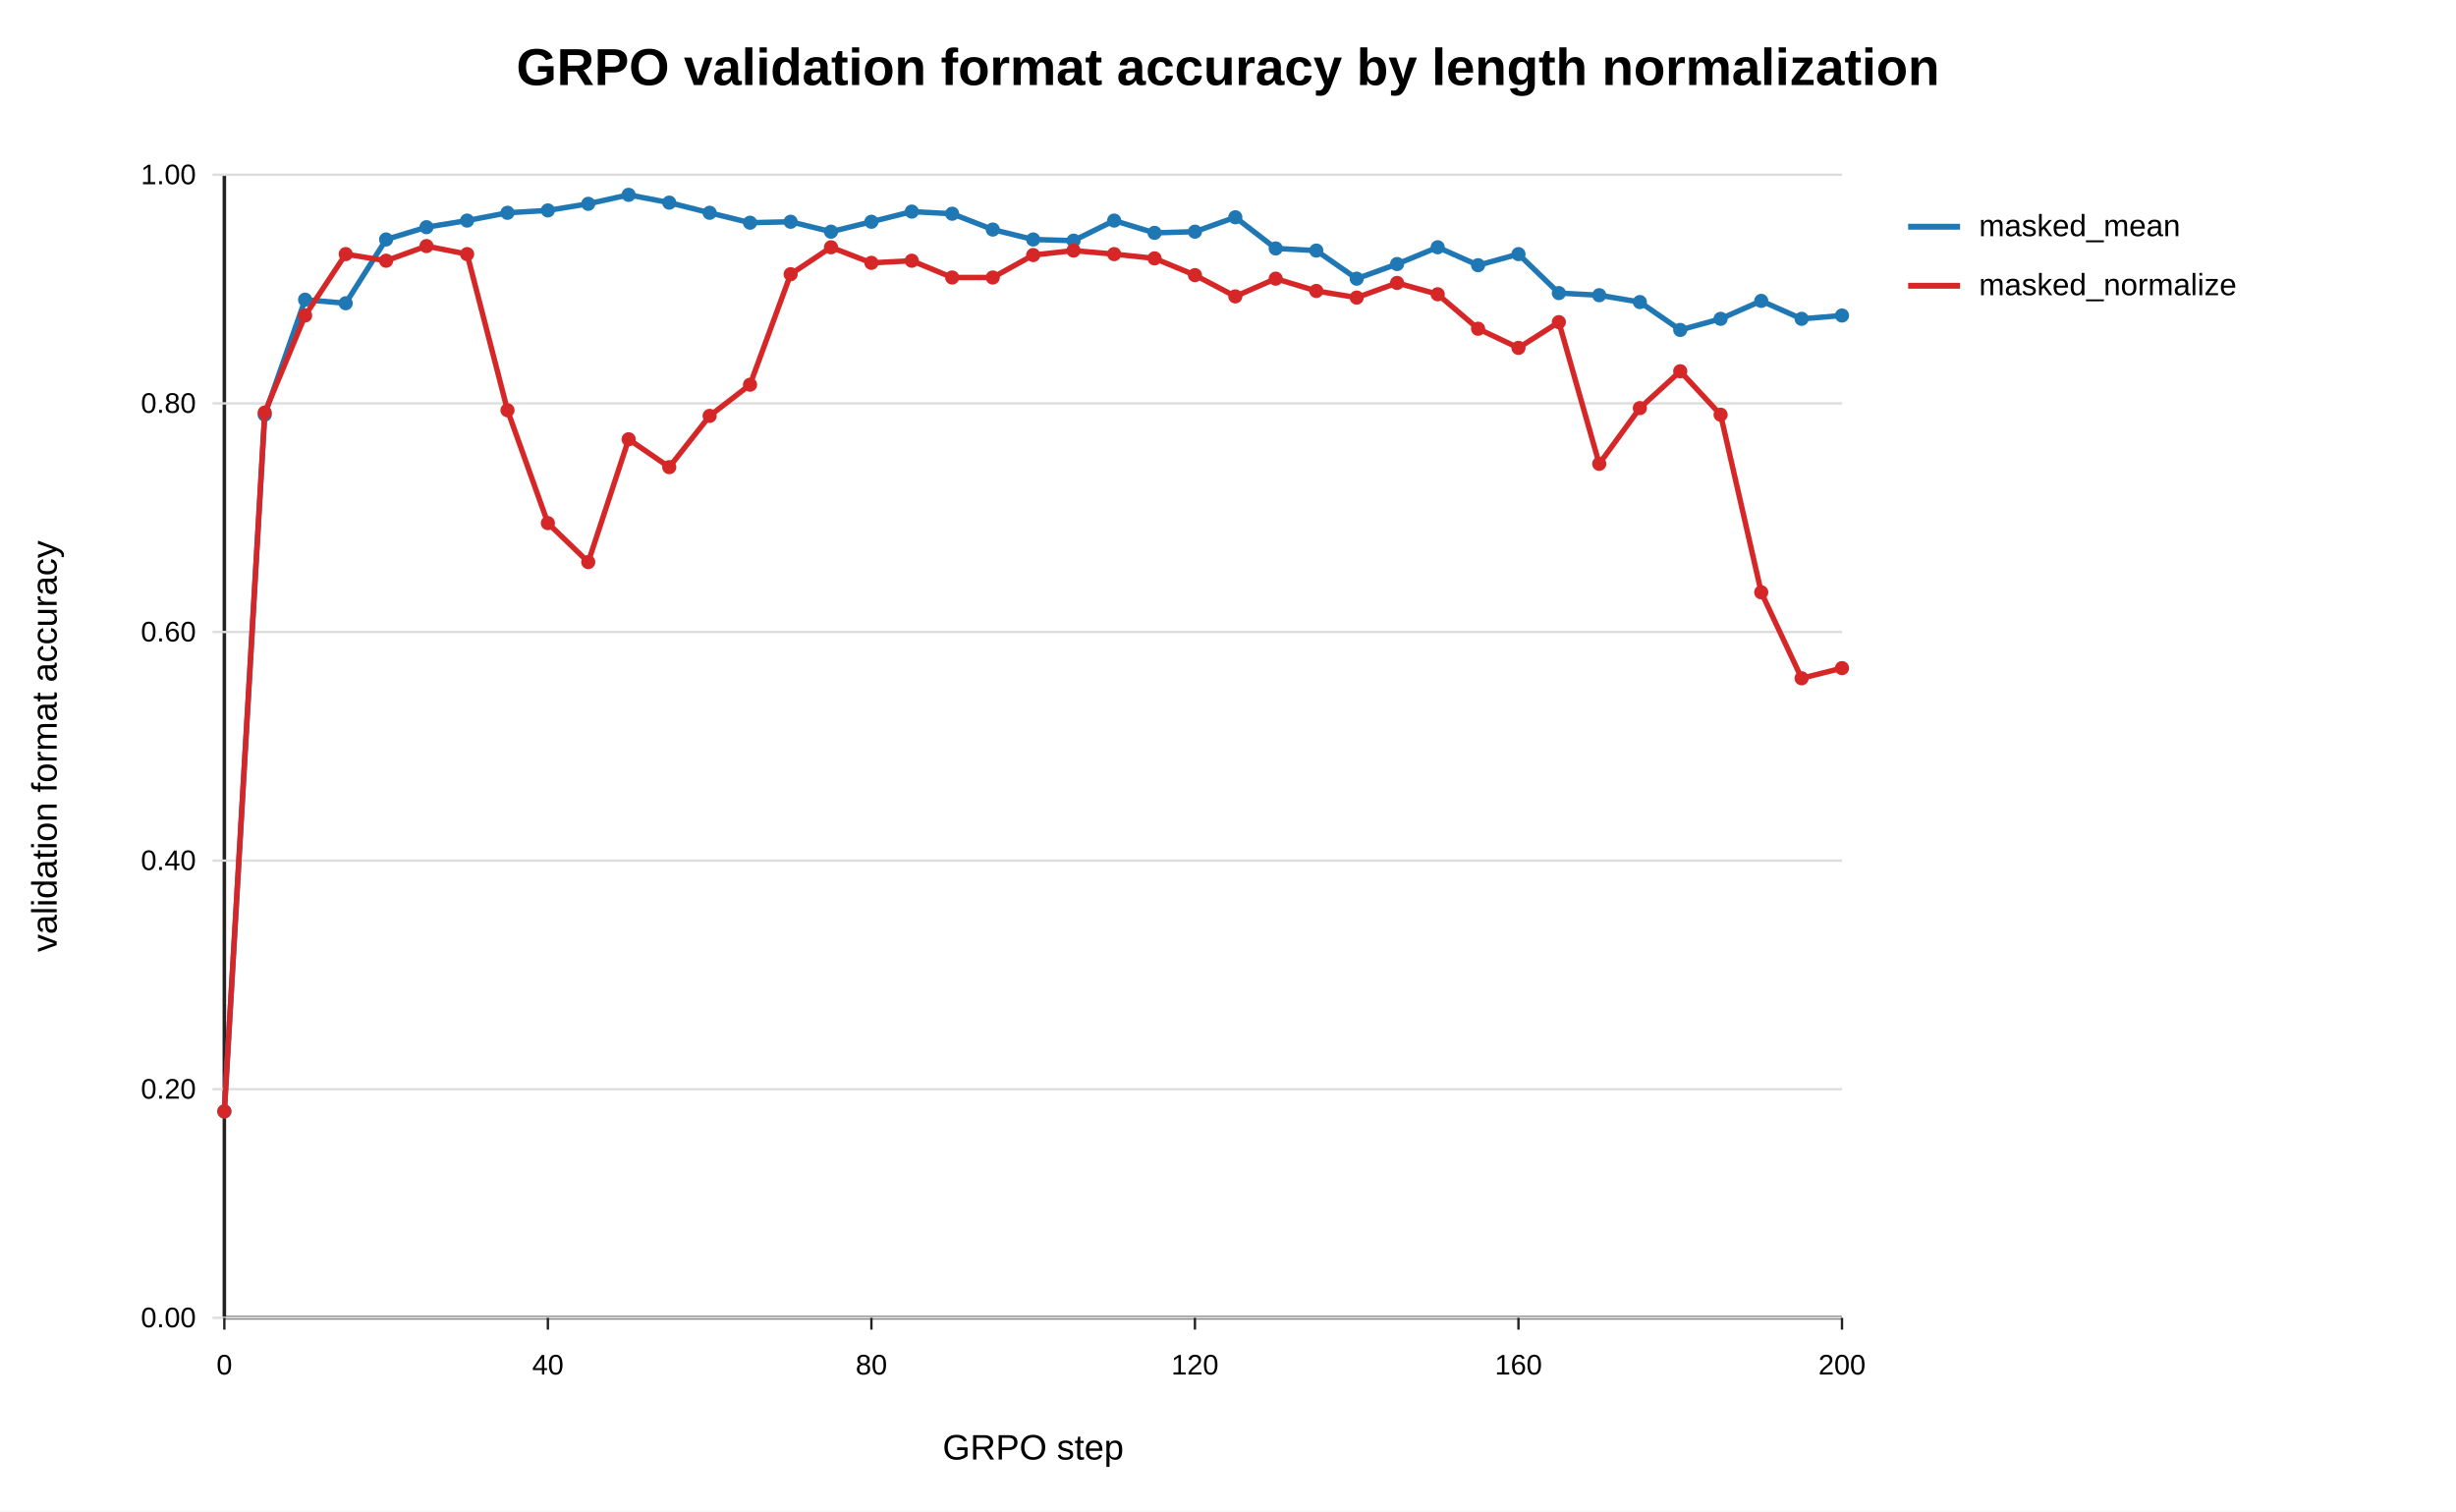
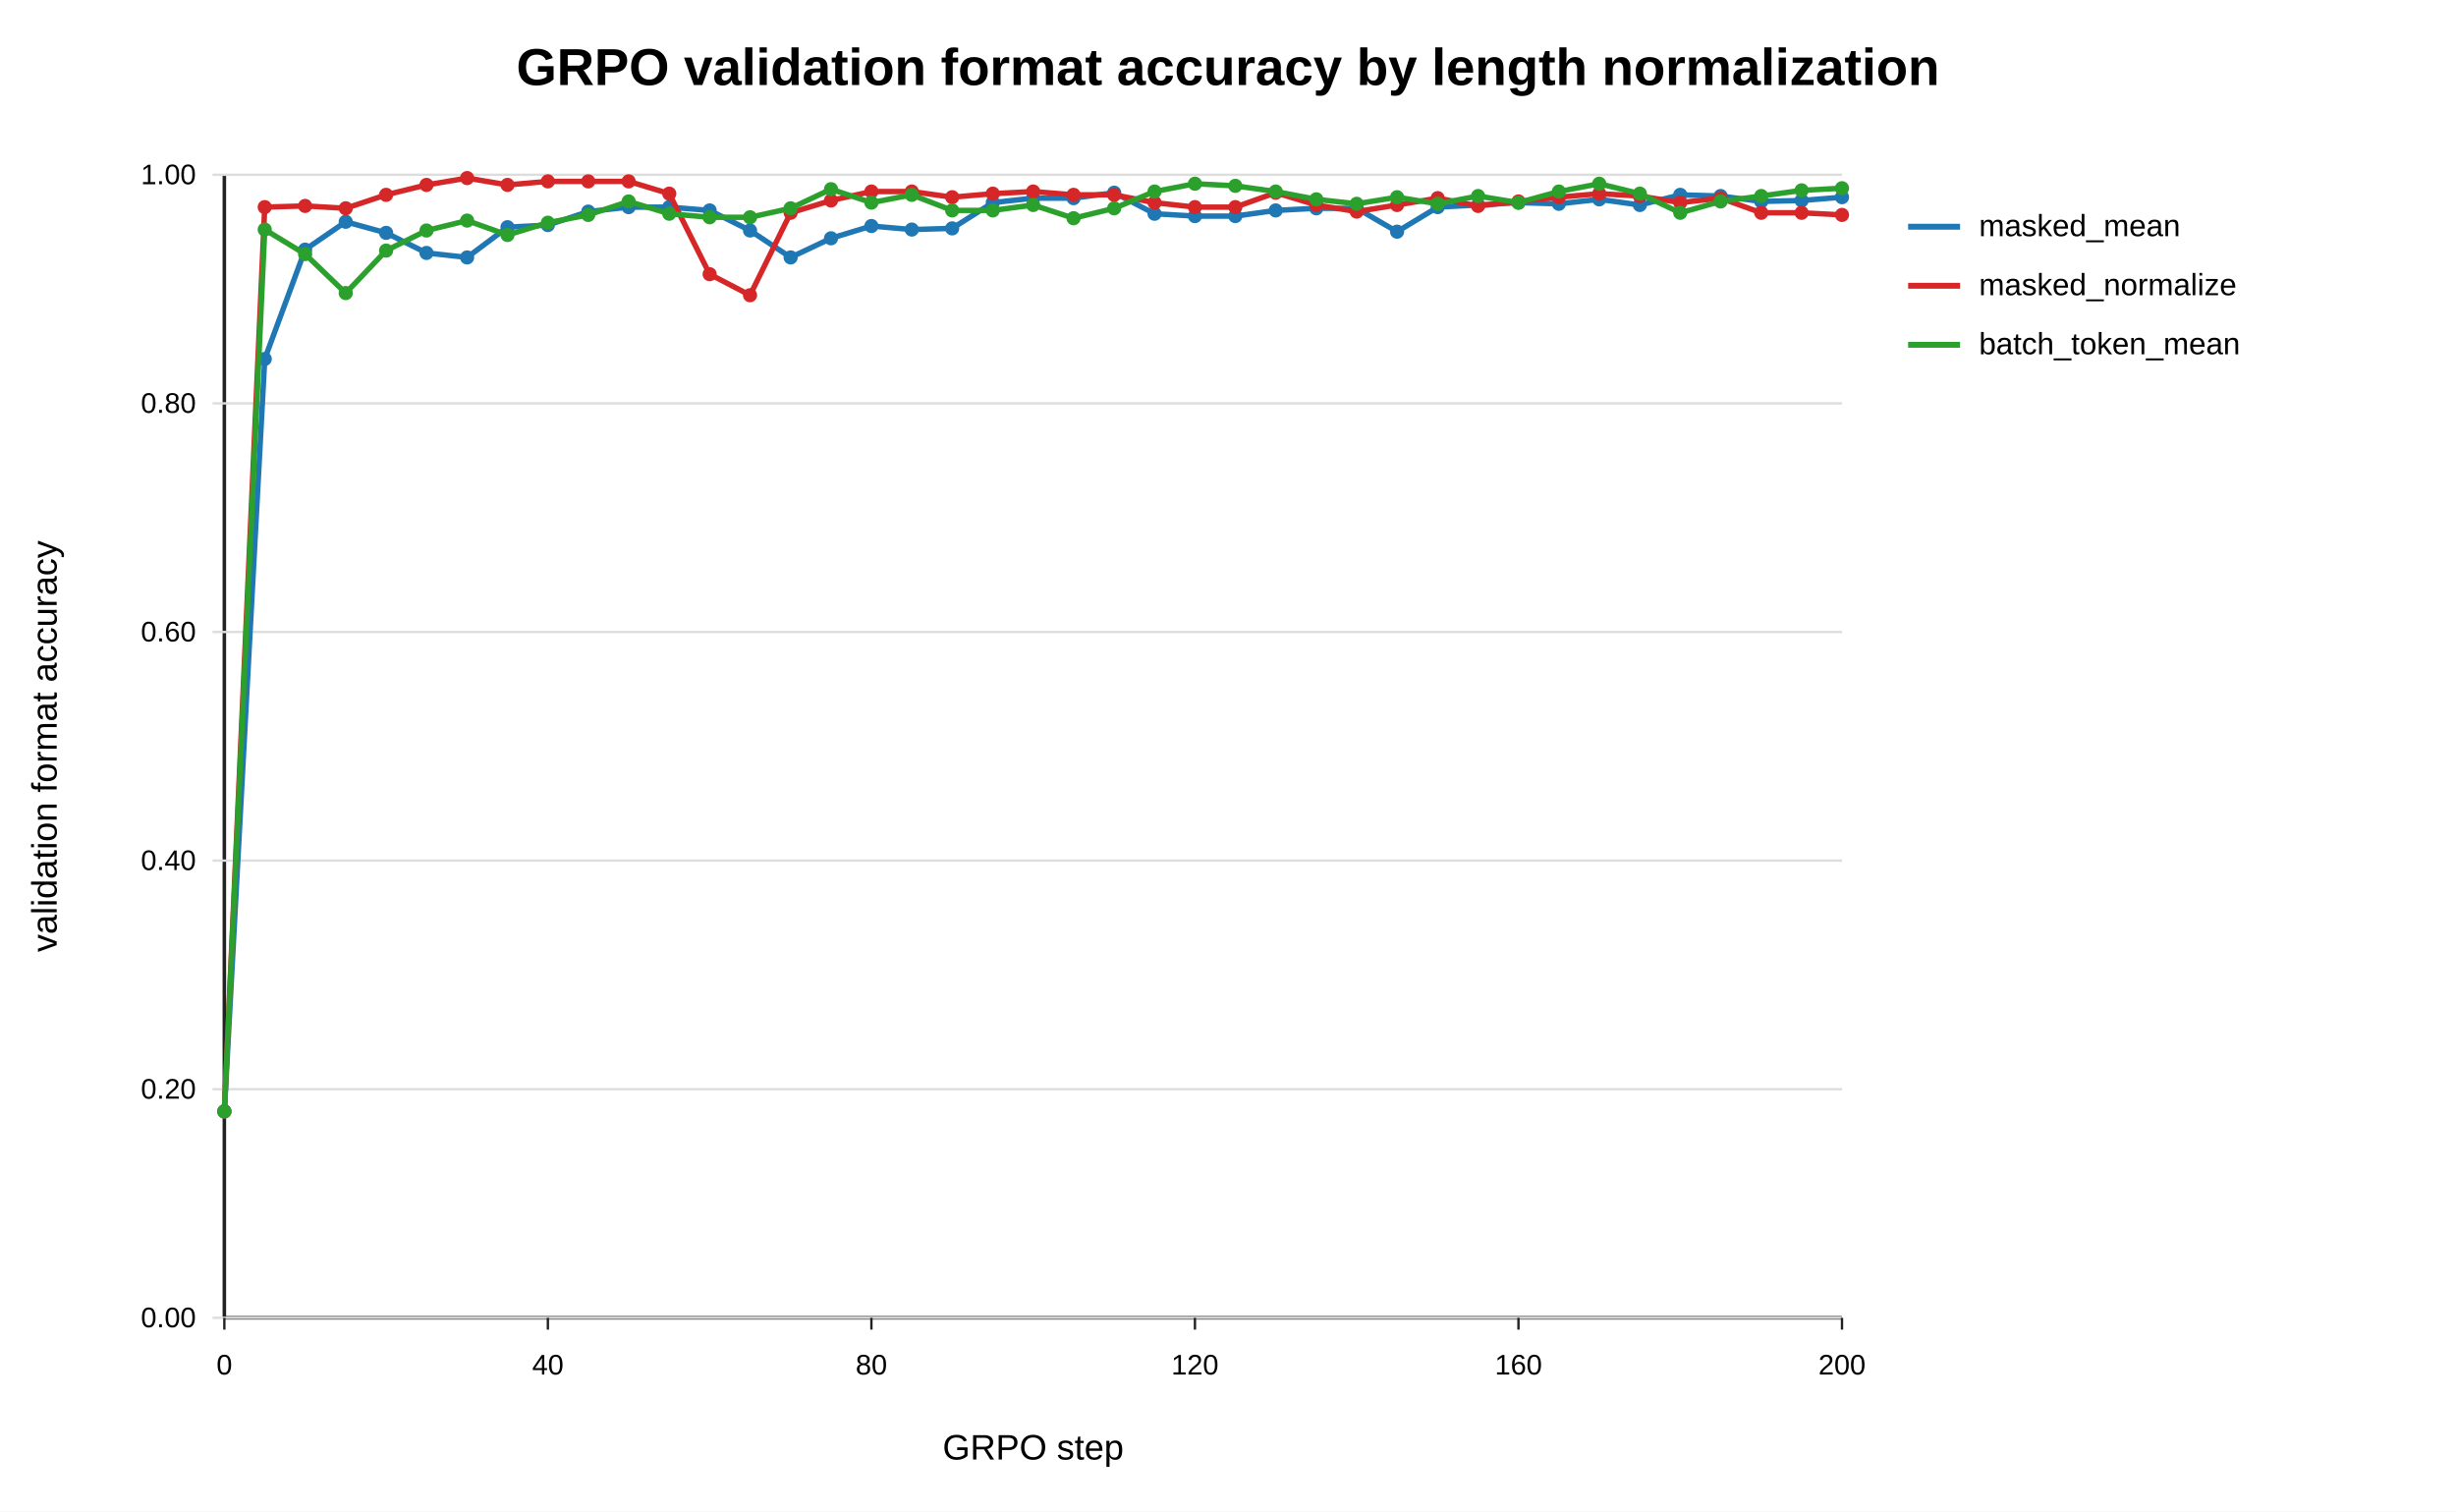
<svg xmlns="http://www.w3.org/2000/svg" width="1040" height="640" viewBox="0 0 1040 640">
  <rect width="100%" height="100%" fill="white" />
  <text x="520.0" y="36" text-anchor="middle" font-family="Arial" font-size="22" font-weight="700">GRPO validation format accuracy by length normalization</text>
  <line x1="95" y1="558" x2="780" y2="558" stroke="#222" stroke-width="1.5" />
  <line x1="95" y1="74" x2="95" y2="558" stroke="#222" stroke-width="1.5" />
  <line x1="90" y1="558.0" x2="780" y2="558.0" stroke="#ddd" stroke-width="1" />
  <text x="83" y="562.0" text-anchor="end" font-family="Arial" font-size="12">0.00</text>
  <line x1="90" y1="461.2" x2="780" y2="461.2" stroke="#ddd" stroke-width="1" />
  <text x="83" y="465.2" text-anchor="end" font-family="Arial" font-size="12">0.20</text>
  <line x1="90" y1="364.4" x2="780" y2="364.4" stroke="#ddd" stroke-width="1" />
  <text x="83" y="368.4" text-anchor="end" font-family="Arial" font-size="12">0.40</text>
  <line x1="90" y1="267.6" x2="780" y2="267.6" stroke="#ddd" stroke-width="1" />
  <text x="83" y="271.6" text-anchor="end" font-family="Arial" font-size="12">0.60</text>
  <line x1="90" y1="170.8" x2="780" y2="170.8" stroke="#ddd" stroke-width="1" />
  <text x="83" y="174.8" text-anchor="end" font-family="Arial" font-size="12">0.80</text>
  <line x1="90" y1="74.0" x2="780" y2="74.0" stroke="#ddd" stroke-width="1" />
  <text x="83" y="78.0" text-anchor="end" font-family="Arial" font-size="12">1.00</text>
  <line x1="95.0" y1="558" x2="95.0" y2="563" stroke="#222" stroke-width="1" />
  <text x="95.0" y="582" text-anchor="middle" font-family="Arial" font-size="12">0</text>
  <line x1="232.0" y1="558" x2="232.0" y2="563" stroke="#222" stroke-width="1" />
  <text x="232.0" y="582" text-anchor="middle" font-family="Arial" font-size="12">40</text>
  <line x1="369.0" y1="558" x2="369.0" y2="563" stroke="#222" stroke-width="1" />
  <text x="369.0" y="582" text-anchor="middle" font-family="Arial" font-size="12">80</text>
  <line x1="506.0" y1="558" x2="506.0" y2="563" stroke="#222" stroke-width="1" />
  <text x="506.0" y="582" text-anchor="middle" font-family="Arial" font-size="12">120</text>
  <line x1="643.0" y1="558" x2="643.0" y2="563" stroke="#222" stroke-width="1" />
  <text x="643.0" y="582" text-anchor="middle" font-family="Arial" font-size="12">160</text>
  <line x1="780.0" y1="558" x2="780.0" y2="563" stroke="#222" stroke-width="1" />
  <text x="780.0" y="582" text-anchor="middle" font-family="Arial" font-size="12">200</text>
-   <polyline fill="none" stroke="#1f77b4" stroke-width="2.3" points="95.0,470.6 112.1,175.6 129.2,126.9 146.4,128.4 163.5,101.4 180.6,96.2 197.8,93.4 214.9,90.1 232.0,89.1 249.1,86.3 266.2,82.5 283.4,85.8 300.5,90.1 317.6,94.3 334.8,93.9 351.9,98.1 369.0,93.9 386.1,89.6 403.2,90.5 420.4,97.2 437.5,101.4 454.6,101.9 471.8,93.4 488.9,98.6 506.0,98.1 523.1,92.0 540.2,105.2 557.4,106.1 574.5,118.0 591.6,111.8 608.8,104.7 625.9,112.3 643.0,107.6 660.1,124.1 677.2,125.0 694.4,127.9 711.5,139.7 728.6,135.0 745.8,127.4 762.9,135.0 780.0,133.6" />
+   <polyline fill="none" stroke="#1f77b4" stroke-width="2.3" points="95.0,470.6 112.1,152.0 129.2,105.7 146.4,93.9 163.5,98.6 180.6,107.1 197.8,109.0 214.9,96.2 232.0,95.3 249.1,89.6 266.2,87.7 283.4,87.7 300.5,89.1 317.6,97.6 334.8,109.0 351.9,100.9 369.0,95.7 386.1,97.2 403.2,96.7 420.4,85.8 437.5,83.9 454.6,83.9 471.8,81.6 488.9,90.5 506.0,91.5 523.1,91.5 540.2,89.1 557.4,88.2 574.5,88.2 591.6,98.1 608.8,87.7 625.9,86.8 643.0,85.8 660.1,86.3 677.2,84.4 694.4,86.8 711.5,82.5 728.6,83.0 745.8,85.3 762.9,84.9 780.0,83.5" />
  <circle cx="95.0" cy="470.6" r="3" fill="#1f77b4" />
-   <circle cx="112.1" cy="175.6" r="3" fill="#1f77b4" />
-   <circle cx="129.2" cy="126.9" r="3" fill="#1f77b4" />
-   <circle cx="146.4" cy="128.4" r="3" fill="#1f77b4" />
-   <circle cx="163.5" cy="101.4" r="3" fill="#1f77b4" />
-   <circle cx="180.6" cy="96.2" r="3" fill="#1f77b4" />
-   <circle cx="197.8" cy="93.4" r="3" fill="#1f77b4" />
-   <circle cx="214.9" cy="90.1" r="3" fill="#1f77b4" />
-   <circle cx="232.0" cy="89.1" r="3" fill="#1f77b4" />
-   <circle cx="249.1" cy="86.3" r="3" fill="#1f77b4" />
-   <circle cx="266.2" cy="82.5" r="3" fill="#1f77b4" />
-   <circle cx="283.4" cy="85.8" r="3" fill="#1f77b4" />
-   <circle cx="300.5" cy="90.1" r="3" fill="#1f77b4" />
-   <circle cx="317.6" cy="94.3" r="3" fill="#1f77b4" />
-   <circle cx="334.8" cy="93.9" r="3" fill="#1f77b4" />
-   <circle cx="351.9" cy="98.1" r="3" fill="#1f77b4" />
-   <circle cx="369.0" cy="93.9" r="3" fill="#1f77b4" />
-   <circle cx="386.1" cy="89.6" r="3" fill="#1f77b4" />
-   <circle cx="403.2" cy="90.5" r="3" fill="#1f77b4" />
-   <circle cx="420.4" cy="97.2" r="3" fill="#1f77b4" />
-   <circle cx="437.5" cy="101.4" r="3" fill="#1f77b4" />
-   <circle cx="454.6" cy="101.9" r="3" fill="#1f77b4" />
-   <circle cx="471.8" cy="93.4" r="3" fill="#1f77b4" />
-   <circle cx="488.9" cy="98.6" r="3" fill="#1f77b4" />
-   <circle cx="506.0" cy="98.1" r="3" fill="#1f77b4" />
-   <circle cx="523.1" cy="92.0" r="3" fill="#1f77b4" />
-   <circle cx="540.2" cy="105.2" r="3" fill="#1f77b4" />
-   <circle cx="557.4" cy="106.1" r="3" fill="#1f77b4" />
-   <circle cx="574.5" cy="118.0" r="3" fill="#1f77b4" />
-   <circle cx="591.6" cy="111.8" r="3" fill="#1f77b4" />
-   <circle cx="608.8" cy="104.7" r="3" fill="#1f77b4" />
-   <circle cx="625.9" cy="112.3" r="3" fill="#1f77b4" />
-   <circle cx="643.0" cy="107.6" r="3" fill="#1f77b4" />
-   <circle cx="660.1" cy="124.1" r="3" fill="#1f77b4" />
-   <circle cx="677.2" cy="125.0" r="3" fill="#1f77b4" />
-   <circle cx="694.4" cy="127.9" r="3" fill="#1f77b4" />
-   <circle cx="711.5" cy="139.7" r="3" fill="#1f77b4" />
-   <circle cx="728.6" cy="135.0" r="3" fill="#1f77b4" />
-   <circle cx="745.8" cy="127.4" r="3" fill="#1f77b4" />
-   <circle cx="762.9" cy="135.0" r="3" fill="#1f77b4" />
-   <circle cx="780.0" cy="133.6" r="3" fill="#1f77b4" />
+   <circle cx="112.1" cy="152.0" r="3" fill="#1f77b4" />
+   <circle cx="129.2" cy="105.7" r="3" fill="#1f77b4" />
+   <circle cx="146.4" cy="93.9" r="3" fill="#1f77b4" />
+   <circle cx="163.5" cy="98.6" r="3" fill="#1f77b4" />
+   <circle cx="180.6" cy="107.1" r="3" fill="#1f77b4" />
+   <circle cx="197.8" cy="109.0" r="3" fill="#1f77b4" />
+   <circle cx="214.9" cy="96.2" r="3" fill="#1f77b4" />
+   <circle cx="232.0" cy="95.3" r="3" fill="#1f77b4" />
+   <circle cx="249.1" cy="89.6" r="3" fill="#1f77b4" />
+   <circle cx="266.2" cy="87.7" r="3" fill="#1f77b4" />
+   <circle cx="283.4" cy="87.7" r="3" fill="#1f77b4" />
+   <circle cx="300.5" cy="89.1" r="3" fill="#1f77b4" />
+   <circle cx="317.6" cy="97.6" r="3" fill="#1f77b4" />
+   <circle cx="334.8" cy="109.0" r="3" fill="#1f77b4" />
+   <circle cx="351.9" cy="100.9" r="3" fill="#1f77b4" />
+   <circle cx="369.0" cy="95.7" r="3" fill="#1f77b4" />
+   <circle cx="386.1" cy="97.2" r="3" fill="#1f77b4" />
+   <circle cx="403.2" cy="96.7" r="3" fill="#1f77b4" />
+   <circle cx="420.4" cy="85.8" r="3" fill="#1f77b4" />
+   <circle cx="437.5" cy="83.9" r="3" fill="#1f77b4" />
+   <circle cx="454.6" cy="83.9" r="3" fill="#1f77b4" />
+   <circle cx="471.8" cy="81.6" r="3" fill="#1f77b4" />
+   <circle cx="488.9" cy="90.5" r="3" fill="#1f77b4" />
+   <circle cx="506.0" cy="91.5" r="3" fill="#1f77b4" />
+   <circle cx="523.1" cy="91.5" r="3" fill="#1f77b4" />
+   <circle cx="540.2" cy="89.1" r="3" fill="#1f77b4" />
+   <circle cx="557.4" cy="88.2" r="3" fill="#1f77b4" />
+   <circle cx="574.5" cy="88.2" r="3" fill="#1f77b4" />
+   <circle cx="591.6" cy="98.1" r="3" fill="#1f77b4" />
+   <circle cx="608.8" cy="87.7" r="3" fill="#1f77b4" />
+   <circle cx="625.9" cy="86.8" r="3" fill="#1f77b4" />
+   <circle cx="643.0" cy="85.8" r="3" fill="#1f77b4" />
+   <circle cx="660.1" cy="86.3" r="3" fill="#1f77b4" />
+   <circle cx="677.2" cy="84.4" r="3" fill="#1f77b4" />
+   <circle cx="694.4" cy="86.8" r="3" fill="#1f77b4" />
+   <circle cx="711.5" cy="82.5" r="3" fill="#1f77b4" />
+   <circle cx="728.6" cy="83.0" r="3" fill="#1f77b4" />
+   <circle cx="745.8" cy="85.3" r="3" fill="#1f77b4" />
+   <circle cx="762.9" cy="84.9" r="3" fill="#1f77b4" />
+   <circle cx="780.0" cy="83.5" r="3" fill="#1f77b4" />
  <line x1="808" y1="96" x2="830" y2="96" stroke="#1f77b4" stroke-width="2.5" />
  <text x="838" y="100" font-family="Arial" font-size="13">masked_mean</text>
-   <polyline fill="none" stroke="#d62728" stroke-width="2.3" points="95.0,470.6 112.1,174.7 129.2,133.6 146.4,107.6 163.5,110.4 180.6,104.2 197.8,107.6 214.9,173.7 232.0,221.5 249.1,238.0 266.2,186.0 283.4,197.8 300.5,176.1 317.6,162.9 334.8,116.1 351.9,104.7 369.0,111.3 386.1,110.4 403.2,117.5 420.4,117.5 437.5,108.0 454.6,106.1 471.8,107.6 488.9,109.4 506.0,116.5 523.1,125.5 540.2,118.0 557.4,123.2 574.5,126.0 591.6,119.8 608.8,124.6 625.9,139.2 643.0,147.3 660.1,136.4 677.2,196.4 694.4,172.8 711.5,157.2 728.6,175.6 745.8,250.8 762.9,287.2 780.0,282.9" />
+   <polyline fill="none" stroke="#d62728" stroke-width="2.3" points="95.0,470.6 112.1,87.7 129.2,87.2 146.4,88.2 163.5,82.5 180.6,78.3 197.8,75.4 214.9,78.3 232.0,76.8 249.1,76.8 266.2,76.8 283.4,82.0 300.5,116.1 317.6,125.0 334.8,90.1 351.9,84.9 369.0,81.1 386.1,81.1 403.2,83.5 420.4,82.0 437.5,81.1 454.6,82.5 471.8,82.5 488.9,85.8 506.0,87.7 523.1,87.7 540.2,81.6 557.4,86.8 574.5,89.6 591.6,86.8 608.8,83.9 625.9,87.2 643.0,85.3 660.1,83.5 677.2,82.0 694.4,83.0 711.5,85.8 728.6,83.9 745.8,90.1 762.9,90.1 780.0,91.0" />
  <circle cx="95.0" cy="470.6" r="3" fill="#d62728" />
-   <circle cx="112.1" cy="174.7" r="3" fill="#d62728" />
-   <circle cx="129.2" cy="133.6" r="3" fill="#d62728" />
-   <circle cx="146.4" cy="107.6" r="3" fill="#d62728" />
-   <circle cx="163.5" cy="110.4" r="3" fill="#d62728" />
-   <circle cx="180.6" cy="104.2" r="3" fill="#d62728" />
-   <circle cx="197.8" cy="107.6" r="3" fill="#d62728" />
-   <circle cx="214.9" cy="173.7" r="3" fill="#d62728" />
-   <circle cx="232.0" cy="221.5" r="3" fill="#d62728" />
-   <circle cx="249.1" cy="238.0" r="3" fill="#d62728" />
-   <circle cx="266.2" cy="186.0" r="3" fill="#d62728" />
-   <circle cx="283.4" cy="197.8" r="3" fill="#d62728" />
-   <circle cx="300.5" cy="176.1" r="3" fill="#d62728" />
-   <circle cx="317.6" cy="162.9" r="3" fill="#d62728" />
-   <circle cx="334.8" cy="116.1" r="3" fill="#d62728" />
-   <circle cx="351.9" cy="104.7" r="3" fill="#d62728" />
-   <circle cx="369.0" cy="111.3" r="3" fill="#d62728" />
-   <circle cx="386.1" cy="110.4" r="3" fill="#d62728" />
-   <circle cx="403.2" cy="117.5" r="3" fill="#d62728" />
-   <circle cx="420.4" cy="117.5" r="3" fill="#d62728" />
-   <circle cx="437.5" cy="108.0" r="3" fill="#d62728" />
-   <circle cx="454.6" cy="106.1" r="3" fill="#d62728" />
-   <circle cx="471.8" cy="107.6" r="3" fill="#d62728" />
-   <circle cx="488.9" cy="109.4" r="3" fill="#d62728" />
-   <circle cx="506.0" cy="116.5" r="3" fill="#d62728" />
-   <circle cx="523.1" cy="125.5" r="3" fill="#d62728" />
-   <circle cx="540.2" cy="118.0" r="3" fill="#d62728" />
-   <circle cx="557.4" cy="123.2" r="3" fill="#d62728" />
-   <circle cx="574.5" cy="126.0" r="3" fill="#d62728" />
-   <circle cx="591.6" cy="119.8" r="3" fill="#d62728" />
-   <circle cx="608.8" cy="124.6" r="3" fill="#d62728" />
-   <circle cx="625.9" cy="139.2" r="3" fill="#d62728" />
-   <circle cx="643.0" cy="147.3" r="3" fill="#d62728" />
-   <circle cx="660.1" cy="136.4" r="3" fill="#d62728" />
-   <circle cx="677.2" cy="196.4" r="3" fill="#d62728" />
-   <circle cx="694.4" cy="172.8" r="3" fill="#d62728" />
-   <circle cx="711.5" cy="157.2" r="3" fill="#d62728" />
-   <circle cx="728.6" cy="175.6" r="3" fill="#d62728" />
-   <circle cx="745.8" cy="250.8" r="3" fill="#d62728" />
-   <circle cx="762.9" cy="287.2" r="3" fill="#d62728" />
-   <circle cx="780.0" cy="282.9" r="3" fill="#d62728" />
+   <circle cx="112.1" cy="87.7" r="3" fill="#d62728" />
+   <circle cx="129.2" cy="87.2" r="3" fill="#d62728" />
+   <circle cx="146.4" cy="88.2" r="3" fill="#d62728" />
+   <circle cx="163.5" cy="82.5" r="3" fill="#d62728" />
+   <circle cx="180.6" cy="78.3" r="3" fill="#d62728" />
+   <circle cx="197.8" cy="75.4" r="3" fill="#d62728" />
+   <circle cx="214.9" cy="78.3" r="3" fill="#d62728" />
+   <circle cx="232.0" cy="76.8" r="3" fill="#d62728" />
+   <circle cx="249.1" cy="76.8" r="3" fill="#d62728" />
+   <circle cx="266.2" cy="76.8" r="3" fill="#d62728" />
+   <circle cx="283.4" cy="82.0" r="3" fill="#d62728" />
+   <circle cx="300.5" cy="116.1" r="3" fill="#d62728" />
+   <circle cx="317.6" cy="125.0" r="3" fill="#d62728" />
+   <circle cx="334.8" cy="90.1" r="3" fill="#d62728" />
+   <circle cx="351.9" cy="84.9" r="3" fill="#d62728" />
+   <circle cx="369.0" cy="81.1" r="3" fill="#d62728" />
+   <circle cx="386.1" cy="81.1" r="3" fill="#d62728" />
+   <circle cx="403.2" cy="83.5" r="3" fill="#d62728" />
+   <circle cx="420.4" cy="82.0" r="3" fill="#d62728" />
+   <circle cx="437.5" cy="81.1" r="3" fill="#d62728" />
+   <circle cx="454.6" cy="82.5" r="3" fill="#d62728" />
+   <circle cx="471.8" cy="82.5" r="3" fill="#d62728" />
+   <circle cx="488.9" cy="85.8" r="3" fill="#d62728" />
+   <circle cx="506.0" cy="87.7" r="3" fill="#d62728" />
+   <circle cx="523.1" cy="87.7" r="3" fill="#d62728" />
+   <circle cx="540.2" cy="81.6" r="3" fill="#d62728" />
+   <circle cx="557.4" cy="86.8" r="3" fill="#d62728" />
+   <circle cx="574.5" cy="89.6" r="3" fill="#d62728" />
+   <circle cx="591.6" cy="86.8" r="3" fill="#d62728" />
+   <circle cx="608.8" cy="83.9" r="3" fill="#d62728" />
+   <circle cx="625.9" cy="87.2" r="3" fill="#d62728" />
+   <circle cx="643.0" cy="85.3" r="3" fill="#d62728" />
+   <circle cx="660.1" cy="83.5" r="3" fill="#d62728" />
+   <circle cx="677.2" cy="82.0" r="3" fill="#d62728" />
+   <circle cx="694.4" cy="83.0" r="3" fill="#d62728" />
+   <circle cx="711.5" cy="85.8" r="3" fill="#d62728" />
+   <circle cx="728.6" cy="83.9" r="3" fill="#d62728" />
+   <circle cx="745.8" cy="90.1" r="3" fill="#d62728" />
+   <circle cx="762.9" cy="90.1" r="3" fill="#d62728" />
+   <circle cx="780.0" cy="91.0" r="3" fill="#d62728" />
  <line x1="808" y1="121" x2="830" y2="121" stroke="#d62728" stroke-width="2.5" />
  <text x="838" y="125" font-family="Arial" font-size="13">masked_normalize</text>
+   <polyline fill="none" stroke="#2ca02c" stroke-width="2.3" points="95.0,470.6 112.1,97.2 129.2,107.6 146.4,124.1 163.5,106.1 180.6,97.6 197.8,93.4 214.9,99.5 232.0,94.3 249.1,91.0 266.2,85.3 283.4,90.5 300.5,92.0 317.6,92.0 334.8,88.2 351.9,80.1 369.0,85.8 386.1,82.5 403.2,89.1 420.4,89.1 437.5,86.8 454.6,92.4 471.8,88.2 488.9,81.1 506.0,77.8 523.1,78.7 540.2,81.1 557.4,84.4 574.5,86.3 591.6,83.5 608.8,86.3 625.9,83.0 643.0,85.8 660.1,81.1 677.2,77.8 694.4,82.0 711.5,90.1 728.6,85.3 745.8,83.0 762.9,80.6 780.0,79.7" />
+   <circle cx="95.0" cy="470.6" r="3" fill="#2ca02c" />
+   <circle cx="112.1" cy="97.2" r="3" fill="#2ca02c" />
+   <circle cx="129.2" cy="107.6" r="3" fill="#2ca02c" />
+   <circle cx="146.4" cy="124.1" r="3" fill="#2ca02c" />
+   <circle cx="163.5" cy="106.1" r="3" fill="#2ca02c" />
+   <circle cx="180.6" cy="97.6" r="3" fill="#2ca02c" />
+   <circle cx="197.8" cy="93.4" r="3" fill="#2ca02c" />
+   <circle cx="214.9" cy="99.5" r="3" fill="#2ca02c" />
+   <circle cx="232.0" cy="94.3" r="3" fill="#2ca02c" />
+   <circle cx="249.1" cy="91.0" r="3" fill="#2ca02c" />
+   <circle cx="266.2" cy="85.3" r="3" fill="#2ca02c" />
+   <circle cx="283.4" cy="90.5" r="3" fill="#2ca02c" />
+   <circle cx="300.5" cy="92.0" r="3" fill="#2ca02c" />
+   <circle cx="317.6" cy="92.0" r="3" fill="#2ca02c" />
+   <circle cx="334.8" cy="88.2" r="3" fill="#2ca02c" />
+   <circle cx="351.9" cy="80.1" r="3" fill="#2ca02c" />
+   <circle cx="369.0" cy="85.8" r="3" fill="#2ca02c" />
+   <circle cx="386.1" cy="82.5" r="3" fill="#2ca02c" />
+   <circle cx="403.2" cy="89.1" r="3" fill="#2ca02c" />
+   <circle cx="420.4" cy="89.1" r="3" fill="#2ca02c" />
+   <circle cx="437.5" cy="86.8" r="3" fill="#2ca02c" />
+   <circle cx="454.6" cy="92.4" r="3" fill="#2ca02c" />
+   <circle cx="471.8" cy="88.2" r="3" fill="#2ca02c" />
+   <circle cx="488.9" cy="81.1" r="3" fill="#2ca02c" />
+   <circle cx="506.0" cy="77.8" r="3" fill="#2ca02c" />
+   <circle cx="523.1" cy="78.7" r="3" fill="#2ca02c" />
+   <circle cx="540.2" cy="81.1" r="3" fill="#2ca02c" />
+   <circle cx="557.4" cy="84.4" r="3" fill="#2ca02c" />
+   <circle cx="574.5" cy="86.3" r="3" fill="#2ca02c" />
+   <circle cx="591.6" cy="83.5" r="3" fill="#2ca02c" />
+   <circle cx="608.8" cy="86.3" r="3" fill="#2ca02c" />
+   <circle cx="625.9" cy="83.0" r="3" fill="#2ca02c" />
+   <circle cx="643.0" cy="85.8" r="3" fill="#2ca02c" />
+   <circle cx="660.1" cy="81.1" r="3" fill="#2ca02c" />
+   <circle cx="677.2" cy="77.8" r="3" fill="#2ca02c" />
+   <circle cx="694.4" cy="82.0" r="3" fill="#2ca02c" />
+   <circle cx="711.5" cy="90.1" r="3" fill="#2ca02c" />
+   <circle cx="728.6" cy="85.3" r="3" fill="#2ca02c" />
+   <circle cx="745.8" cy="83.0" r="3" fill="#2ca02c" />
+   <circle cx="762.9" cy="80.6" r="3" fill="#2ca02c" />
+   <circle cx="780.0" cy="79.7" r="3" fill="#2ca02c" />
+   <line x1="808" y1="146" x2="830" y2="146" stroke="#2ca02c" stroke-width="2.5" />
+   <text x="838" y="150" font-family="Arial" font-size="13">batch_token_mean</text>
  <text x="437.5" y="618" text-anchor="middle" font-family="Arial" font-size="15">GRPO step</text>
  <text x="24" y="316.0" text-anchor="middle" font-family="Arial" font-size="15" transform="rotate(-90 24 316.0)">validation format accuracy</text>
</svg>
